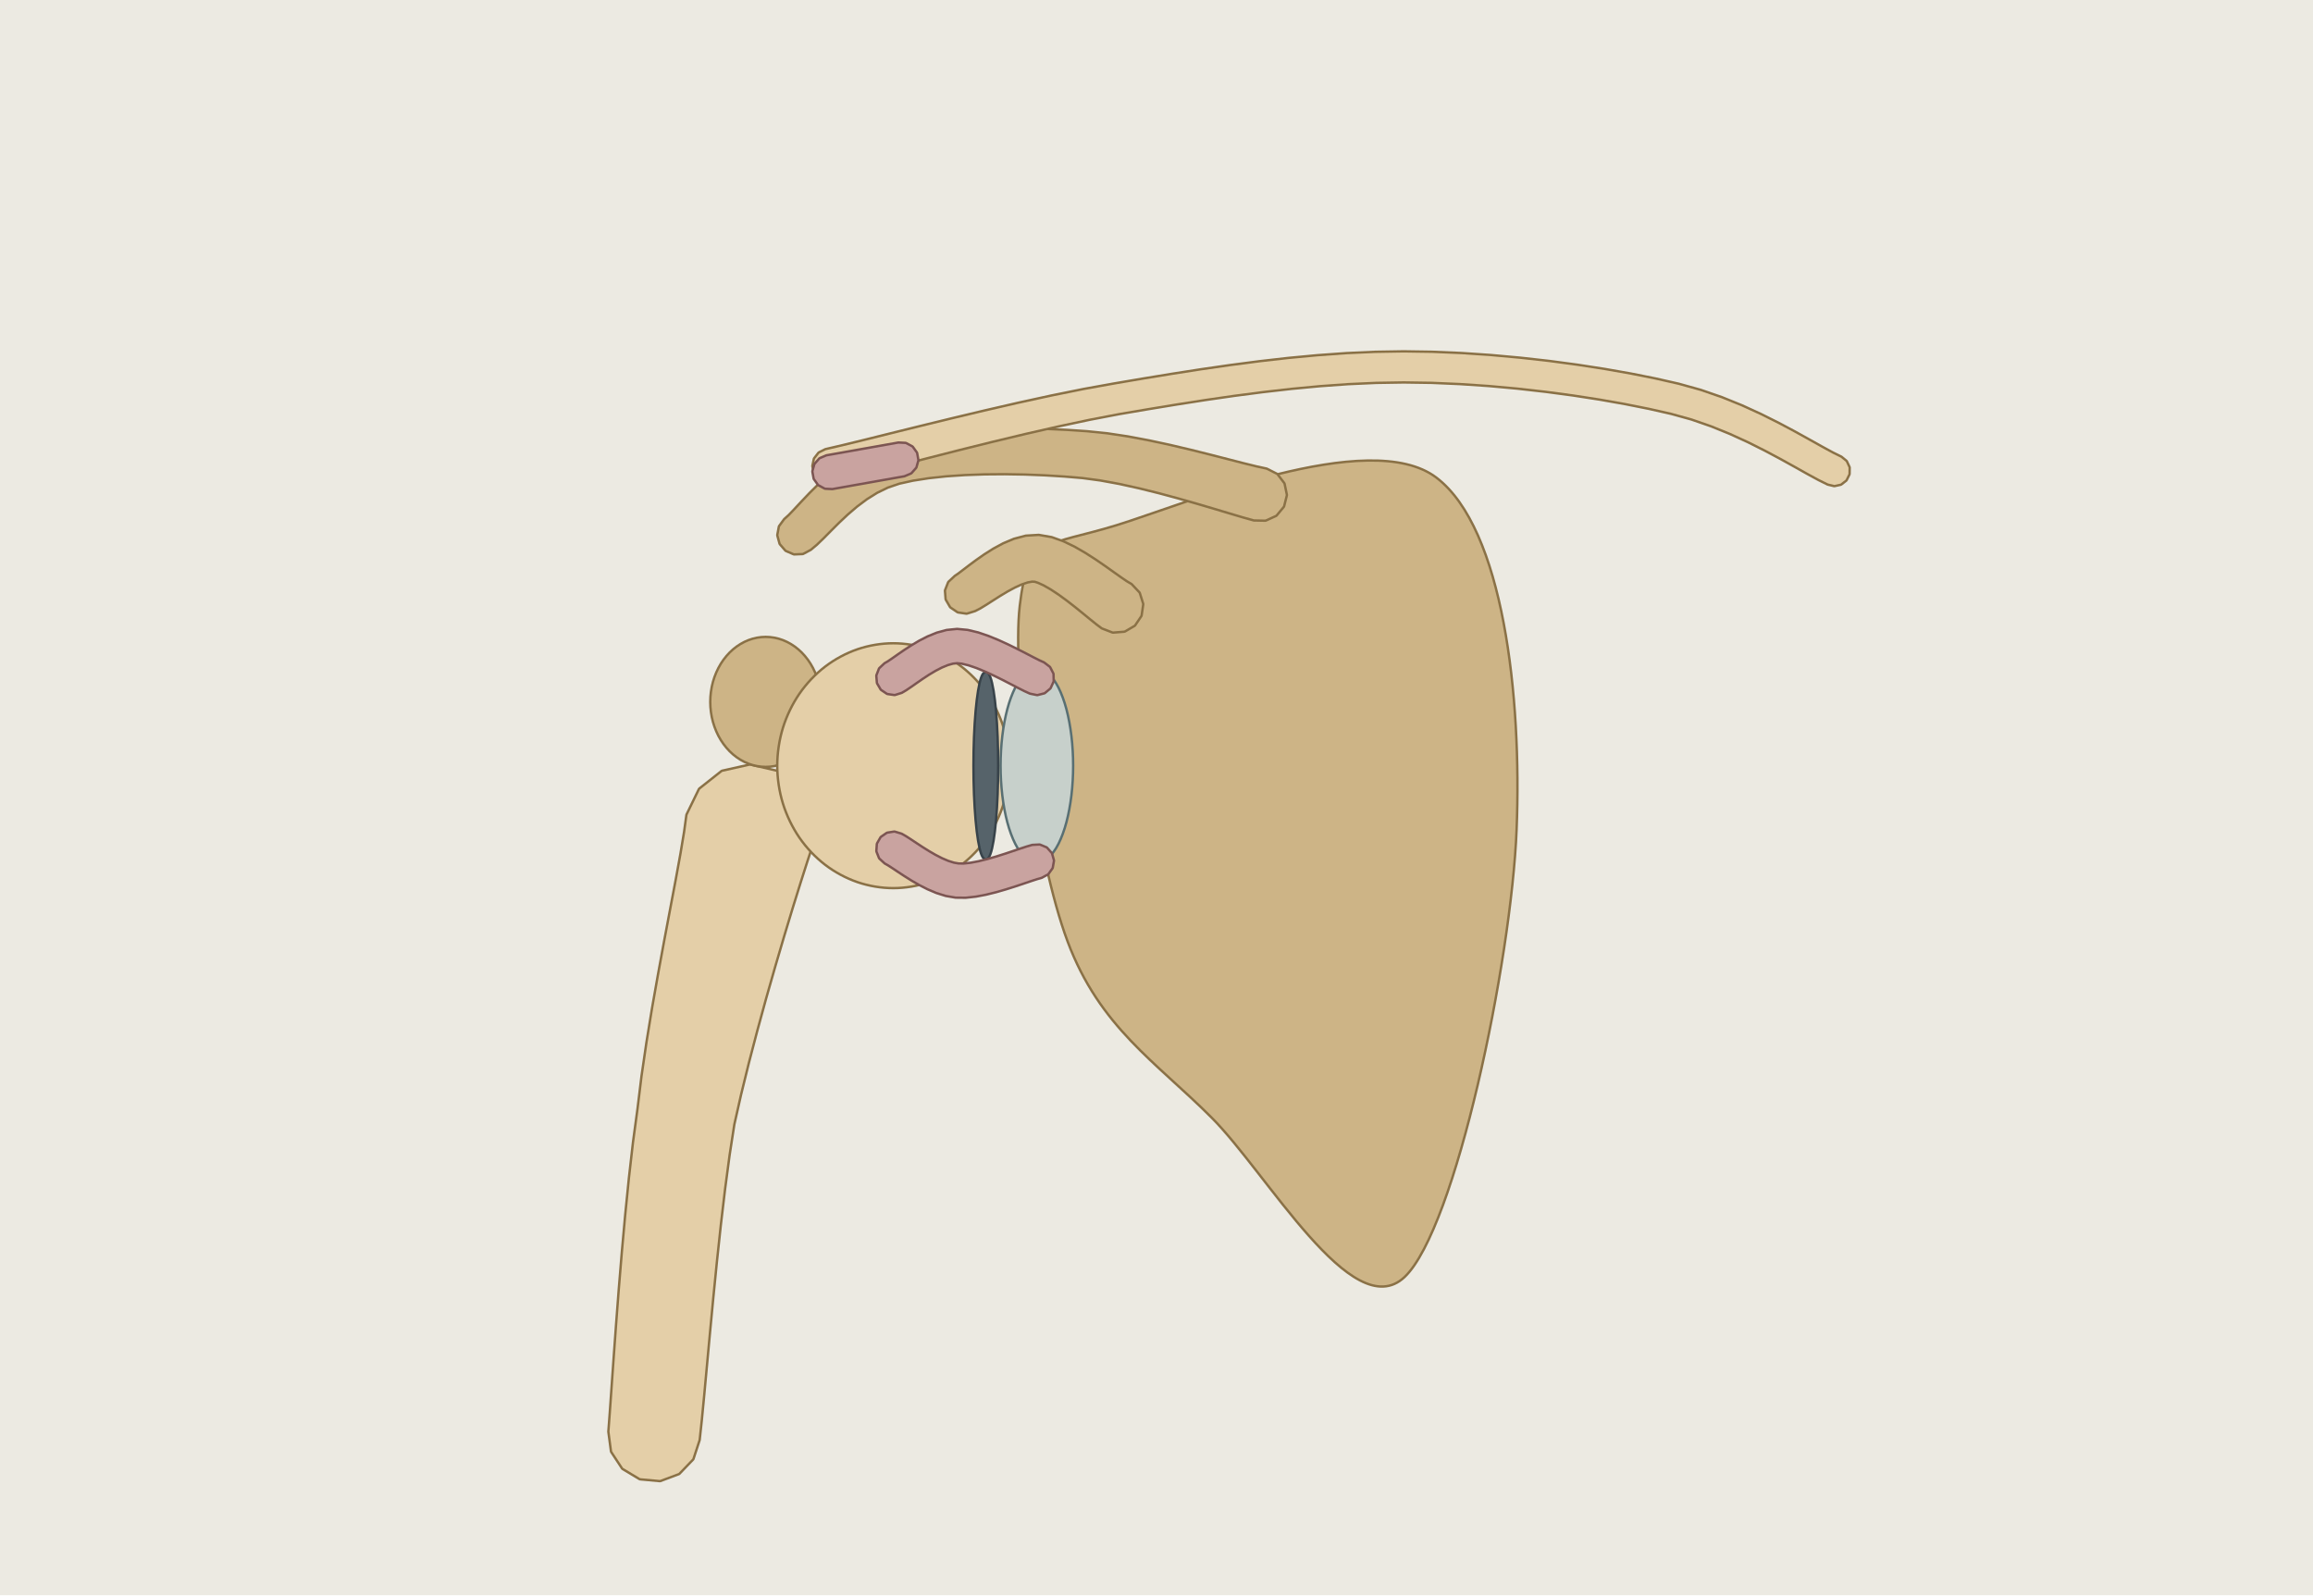
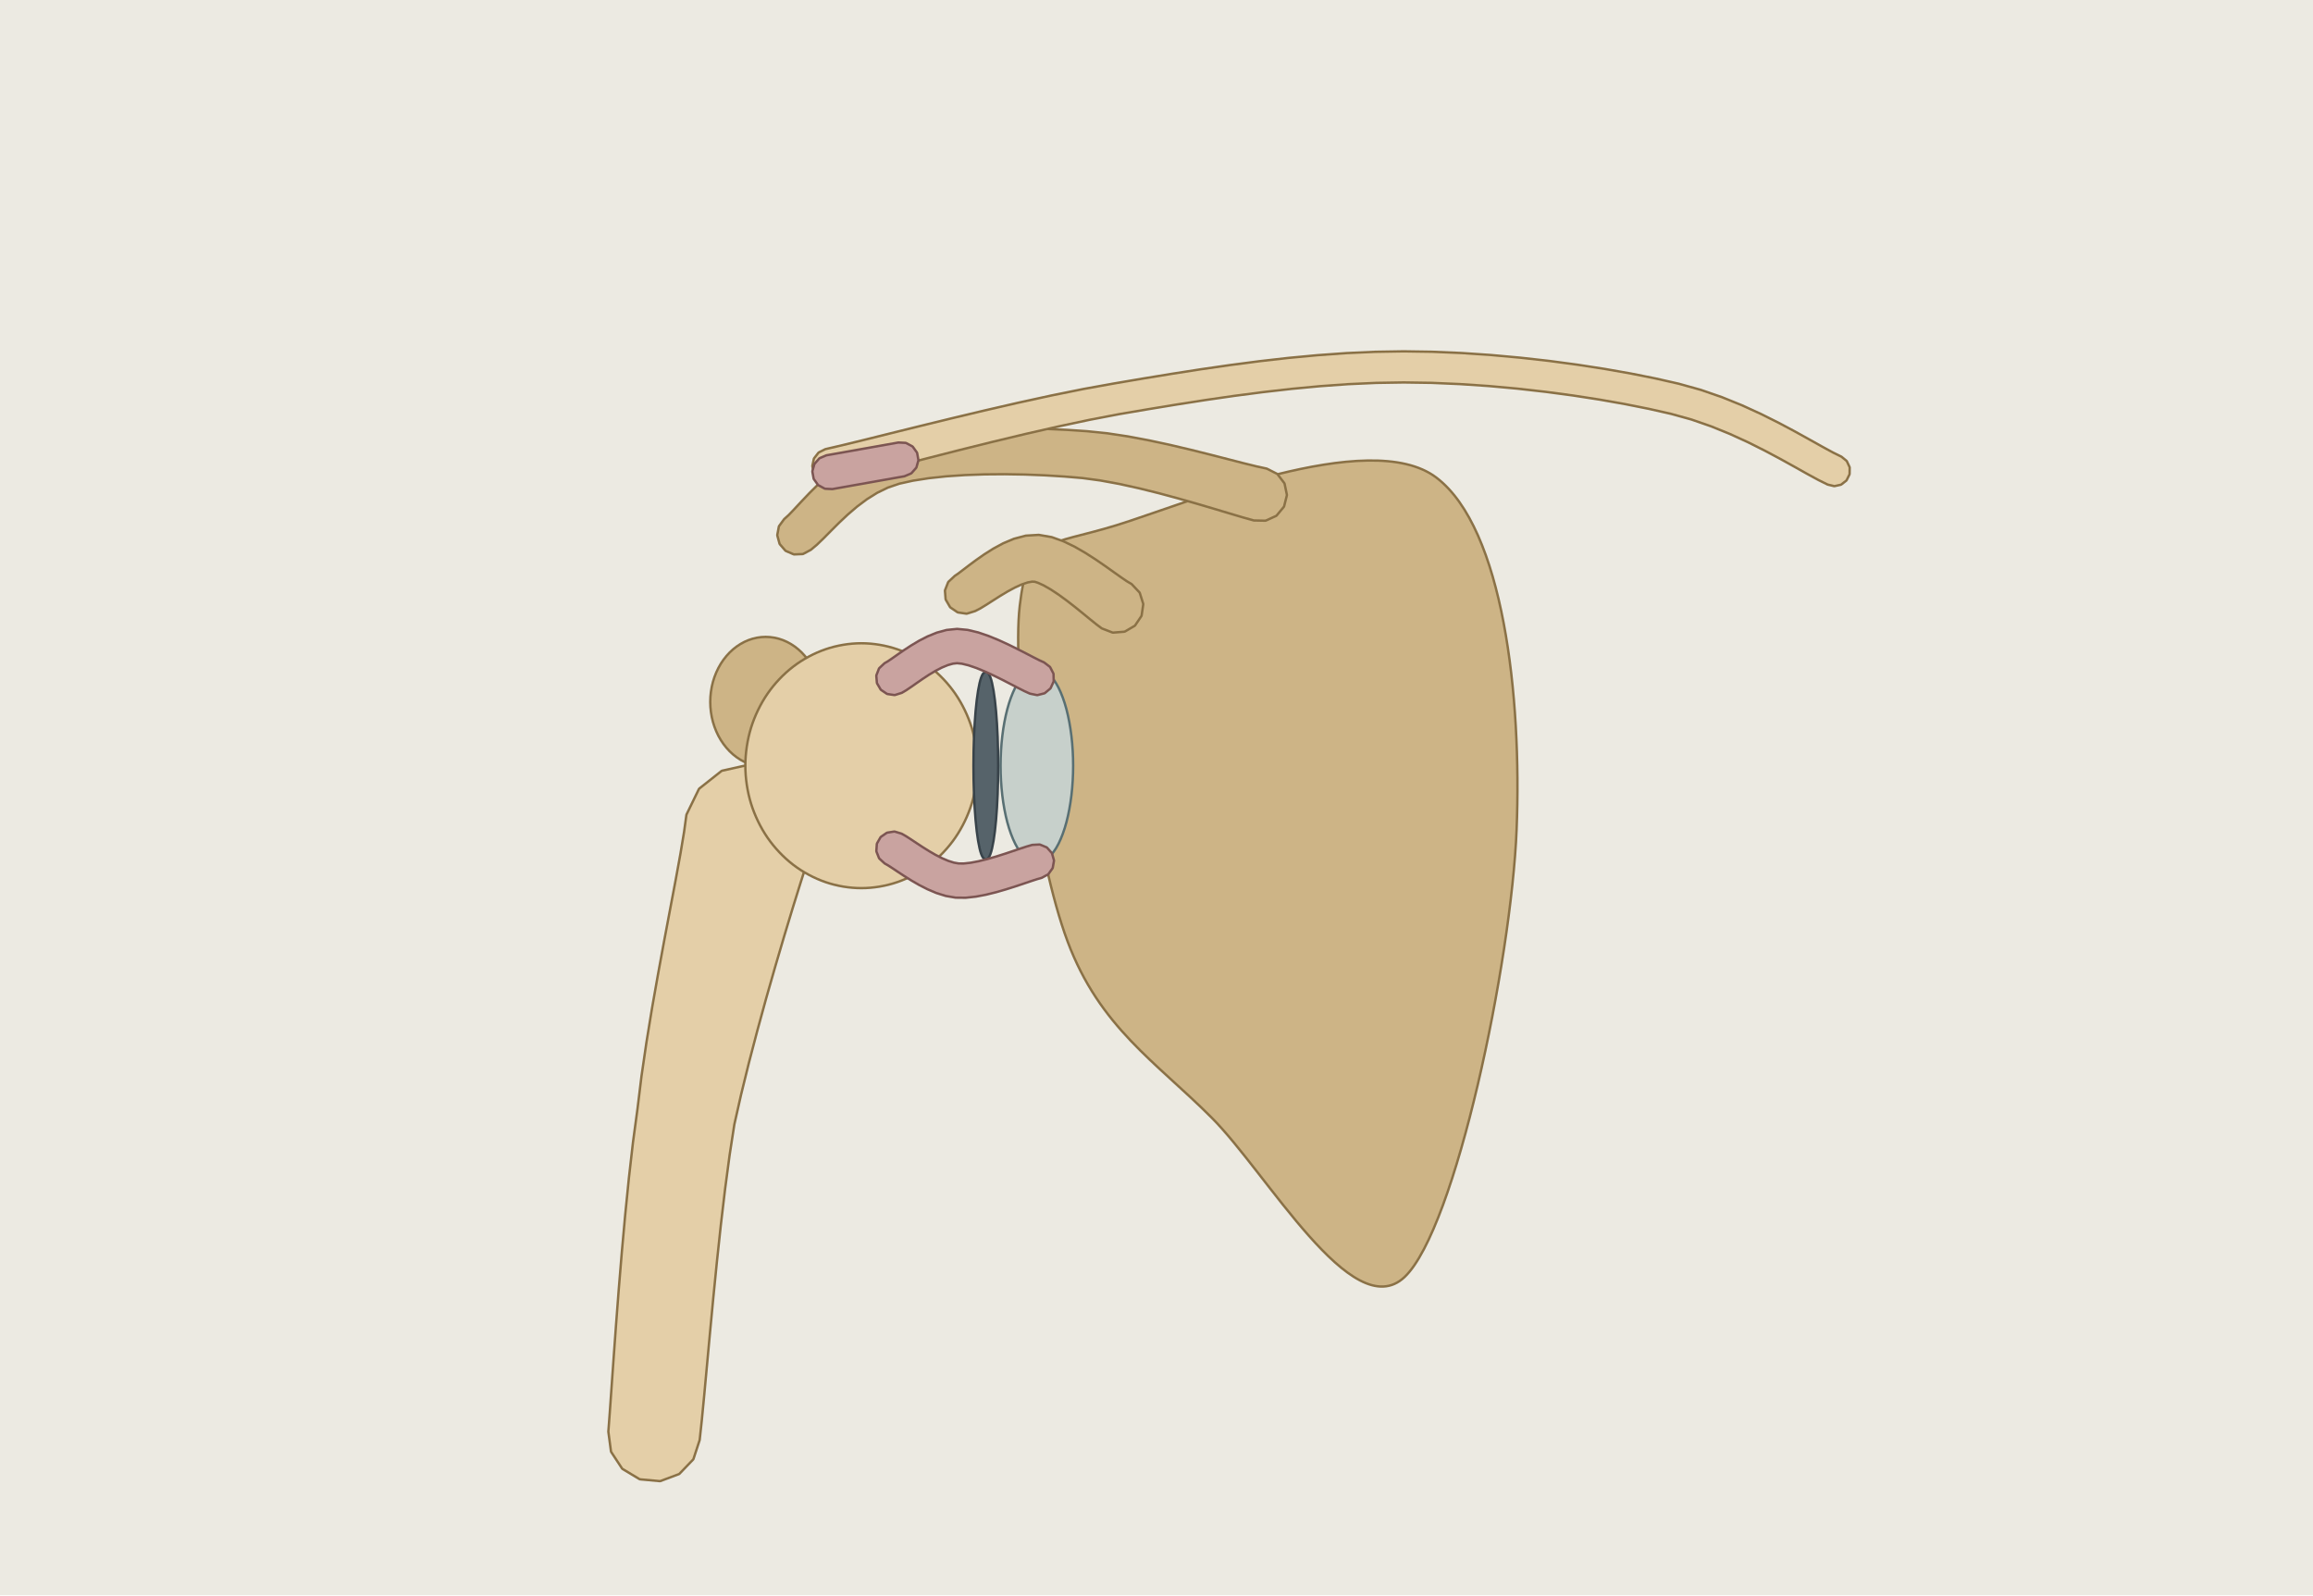
<svg xmlns="http://www.w3.org/2000/svg" viewBox="0 0 1450 1000" width="1450" height="1000">
  <rect id="background" width="1450" height="1000" fill="#ECEAE2" />
  <g data-structure-id="scapula" data-anchor="842,600">
    <path d="M640 380C645 336.67 656.67 343.33 700 330C743.33 316.67 858.33 268.33 900 300C941.67 331.67 953.33 436.67 950 520C946.67 603.33 911.67 770 880 800C848.33 830 795 735 760 700C725 665 690 643.33 670 590C650 536.67 635 423.33 640 380Z" fill="#8A7146" stroke="#8A7146" stroke-width="3" stroke-linejoin="round" stroke-linecap="round" />
    <path d="M640 380C645 336.67 656.67 343.33 700 330C743.33 316.67 858.33 268.33 900 300C941.67 331.67 953.33 436.67 950 520C946.67 603.33 911.67 770 880 800C848.33 830 795 735 760 700C725 665 690 643.33 670 590C650 536.67 635 423.33 640 380Z" fill="#CDB486" stroke="none" />
  </g>
  <g>
    <path d="M431.04 510.94L429.59 521.58L427.33 535.13L424.38 551.33L420.93 569.6L417.19 589.43L413.34 610.34L409.54 631.84L406 653.48L402.88 674.79L400.37 695.32L397.56 716.14L395 738.5L392.66 761.79L390.53 785.4L388.61 808.7L386.9 831.03L385.4 851.73L384.1 870.14L383.01 885.56L382.12 897.44L383.77 909.79L390.62 920.2L401.3 926.61L413.71 927.75L425.38 923.39L434.01 914.4L437.88 902.56L439.19 890.46L440.7 874.82L442.4 856.41L444.3 835.85L446.39 813.8L448.67 790.92L451.14 767.87L453.8 745.34L456.64 724.04L459.63 704.68L463.86 685.97L468.72 666.2L474.04 645.88L479.62 625.5L485.31 605.57L490.91 586.56L496.24 568.95L501.15 553.19L505.47 539.66L508.96 529.06L509.03 511.26L501.38 495.19L487.5 484.03L470.16 480L452.79 483.89L438.83 494.93Z" fill="#8A7146" stroke="#8A7146" stroke-width="3" stroke-linejoin="round" stroke-linecap="round" />
    <path d="M431.04 510.94L429.59 521.58L427.33 535.13L424.38 551.33L420.93 569.6L417.19 589.43L413.34 610.34L409.54 631.84L406 653.48L402.88 674.79L400.37 695.32L397.56 716.14L395 738.5L392.66 761.79L390.53 785.4L388.61 808.7L386.9 831.03L385.4 851.73L384.1 870.14L383.01 885.56L382.12 897.44L383.77 909.79L390.62 920.2L401.3 926.61L413.71 927.75L425.38 923.39L434.01 914.4L437.88 902.56L439.19 890.46L440.7 874.82L442.4 856.41L444.3 835.85L446.39 813.8L448.67 790.92L451.14 767.87L453.8 745.34L456.64 724.04L459.63 704.68L463.86 685.97L468.72 666.2L474.04 645.88L479.62 625.5L485.31 605.57L490.91 586.56L496.24 568.95L501.15 553.19L505.47 539.66L508.96 529.06L509.03 511.26L501.38 495.19L487.5 484.03L470.16 480L452.79 483.89L438.83 494.93Z" fill="#E4CFA8" stroke="none" />
  </g>
  <g data-structure-id="greater-tubercle" data-anchor="480,440">
    <path d="M514 440C514 444.12 513.42 448.44 512.34 452.36C511.25 456.28 509.57 460.18 507.51 463.51C505.45 466.84 502.82 469.94 499.98 472.36C497.15 474.78 493.84 476.77 490.51 478.04C487.18 479.32 483.5 480 480 480C476.5 480 472.82 479.32 469.49 478.04C466.16 476.77 462.85 474.78 460.02 472.36C457.18 469.94 454.55 466.84 452.49 463.51C450.43 460.18 448.75 456.28 447.66 452.36C446.58 448.44 446 444.12 446 440C446 435.88 446.58 431.56 447.66 427.64C448.75 423.72 450.43 419.82 452.49 416.49C454.55 413.16 457.18 410.06 460.02 407.64C462.85 405.22 466.16 403.23 469.49 401.96C472.82 400.68 476.5 400 480 400C483.5 400 487.18 400.68 490.51 401.96C493.84 403.23 497.15 405.22 499.98 407.64C502.82 410.06 505.45 413.16 507.51 416.49C509.57 419.82 511.25 423.72 512.34 427.64C513.42 431.56 514 435.88 514 440Z" fill="#8A7146" stroke="#8A7146" stroke-width="3" stroke-linejoin="round" stroke-linecap="round" />
    <path d="M514 440C514 444.12 513.42 448.44 512.34 452.36C511.25 456.28 509.57 460.18 507.51 463.51C505.45 466.84 502.82 469.94 499.98 472.36C497.15 474.78 493.84 476.77 490.51 478.04C487.18 479.32 483.5 480 480 480C476.5 480 472.82 479.32 469.49 478.04C466.16 476.77 462.85 474.78 460.02 472.36C457.18 469.94 454.55 466.84 452.49 463.51C450.43 460.18 448.75 456.28 447.66 452.36C446.58 448.44 446 444.12 446 440C446 435.88 446.58 431.56 447.66 427.64C448.75 423.72 450.43 419.82 452.49 416.49C454.55 413.16 457.18 410.06 460.02 407.64C462.85 405.22 466.16 403.23 469.49 401.96C472.82 400.68 476.5 400 480 400C483.5 400 487.18 400.68 490.51 401.96C493.84 403.23 497.15 405.22 499.98 407.64C502.82 410.06 505.45 413.16 507.51 416.49C509.57 419.82 511.25 423.72 512.34 427.64C513.42 431.56 514 435.88 514 440Z" fill="#CDB486" stroke="none" />
  </g>
-   <g data-structure-id="humeral-head" data-anchor="546,480">
-     <path d="M632 480C632 487.83 630.77 496.04 628.48 503.49C626.18 510.93 622.61 518.34 618.25 524.67C613.89 531.01 608.32 536.88 602.32 541.49C596.32 546.09 589.3 549.86 582.25 552.28C575.2 554.7 567.42 556 560 556C552.58 556 544.8 554.7 537.75 552.28C530.7 549.86 523.68 546.09 517.68 541.49C511.68 536.88 506.11 531.01 501.75 524.67C497.39 518.34 493.82 510.93 491.52 503.49C489.23 496.04 488 487.83 488 480C488 472.17 489.23 463.96 491.52 456.51C493.82 449.07 497.39 441.66 501.75 435.33C506.11 428.99 511.68 423.12 517.68 418.51C523.68 413.91 530.7 410.14 537.75 407.72C544.8 405.3 552.58 404 560 404C567.42 404 575.2 405.3 582.25 407.72C589.3 410.14 596.32 413.91 602.32 418.51C608.32 423.12 613.89 428.99 618.25 435.33C622.61 441.66 626.18 449.07 628.48 456.51C630.77 463.96 632 472.17 632 480Z" fill="#8A7146" stroke="#8A7146" stroke-width="3" stroke-linejoin="round" stroke-linecap="round" />
-     <path d="M632 480C632 487.83 630.77 496.04 628.48 503.49C626.18 510.93 622.61 518.34 618.25 524.67C613.89 531.01 608.32 536.88 602.32 541.49C596.32 546.09 589.3 549.86 582.25 552.28C575.2 554.7 567.42 556 560 556C552.58 556 544.8 554.7 537.75 552.28C530.7 549.86 523.68 546.09 517.68 541.49C511.68 536.88 506.11 531.01 501.75 524.67C497.39 518.34 493.82 510.93 491.52 503.49C489.23 496.04 488 487.83 488 480C488 472.17 489.23 463.96 491.52 456.51C493.82 449.07 497.39 441.66 501.75 435.33C506.11 428.99 511.68 423.12 517.68 418.51C523.68 413.91 530.7 410.14 537.75 407.72C544.8 405.3 552.58 404 560 404C567.42 404 575.2 405.3 582.25 407.72C589.3 410.14 596.32 413.91 602.32 418.51C608.32 423.12 613.89 428.99 618.25 435.33C622.61 441.66 626.18 449.07 628.48 456.51C630.77 463.96 632 472.17 632 480Z" fill="#E4CFA8" stroke="none" />
+   <g data-structure-id="humeral-head" data-anchor="526,480">
+     <path d="M612 480C612 487.83 610.77 496.04 608.48 503.49C606.18 510.93 602.61 518.34 598.25 524.67C593.89 531.01 588.32 536.88 582.32 541.49C576.32 546.09 569.3 549.86 562.25 552.28C555.2 554.7 547.42 556 540 556C532.58 556 524.8 554.7 517.75 552.28C510.7 549.86 503.68 546.09 497.68 541.49C491.68 536.88 486.11 531.01 481.75 524.67C477.39 518.34 473.82 510.93 471.52 503.49C469.23 496.04 468 487.83 468 480C468 472.17 469.23 463.96 471.52 456.51C473.82 449.07 477.39 441.66 481.75 435.33C486.11 428.99 491.68 423.12 497.68 418.51C503.68 413.91 510.7 410.14 517.75 407.72C524.8 405.3 532.58 404 540 404C547.42 404 555.2 405.3 562.25 407.72C569.3 410.14 576.32 413.91 582.32 418.51C588.32 423.12 593.89 428.99 598.25 435.33C602.61 441.66 606.18 449.07 608.48 456.51C610.77 463.96 612 472.17 612 480Z" fill="#8A7146" stroke="#8A7146" stroke-width="3" stroke-linejoin="round" stroke-linecap="round" />
+     <path d="M612 480C612 487.83 610.77 496.04 608.48 503.49C606.18 510.93 602.61 518.34 598.25 524.67C593.89 531.01 588.32 536.88 582.32 541.49C576.32 546.09 569.3 549.86 562.25 552.28C555.2 554.7 547.42 556 540 556C532.58 556 524.8 554.7 517.75 552.28C510.7 549.86 503.68 546.09 497.68 541.49C491.68 536.88 486.11 531.01 481.75 524.67C477.39 518.34 473.82 510.93 471.52 503.49C469.23 496.04 468 487.83 468 480C468 472.17 469.23 463.96 471.52 456.51C473.82 449.07 477.39 441.66 481.75 435.33C486.11 428.99 491.68 423.12 497.68 418.51C503.68 413.91 510.7 410.14 517.75 407.72C524.8 405.3 532.58 404 540 404C547.42 404 555.2 405.3 562.25 407.72C569.3 410.14 576.32 413.91 582.32 418.51C588.32 423.12 593.89 428.99 598.25 435.33C602.61 441.66 606.18 449.07 608.48 456.51C610.77 463.96 612 472.17 612 480Z" fill="#E4CFA8" stroke="none" />
  </g>
  <g data-structure-id="glenoid-cavity" data-anchor="650,480">
    <path d="M672 480C672 486.18 671.62 492.66 670.92 498.54C670.22 504.42 669.13 510.27 667.8 515.27C666.47 520.27 664.76 524.91 662.93 528.54C661.1 532.17 658.95 535.15 656.8 537.06C654.64 538.97 652.27 540 650 540C647.73 540 645.36 538.97 643.2 537.06C641.05 535.15 638.9 532.17 637.07 528.54C635.24 524.91 633.53 520.27 632.2 515.27C630.87 510.27 629.78 504.42 629.08 498.54C628.38 492.66 628 486.18 628 480C628 473.82 628.38 467.34 629.08 461.46C629.78 455.58 630.87 449.73 632.2 444.73C633.53 439.73 635.24 435.09 637.07 431.46C638.9 427.83 641.05 424.85 643.2 422.94C645.36 421.03 647.73 420 650 420C652.27 420 654.64 421.03 656.8 422.94C658.95 424.85 661.1 427.83 662.93 431.46C664.76 435.09 666.47 439.73 667.8 444.73C669.13 449.73 670.22 455.58 670.92 461.46C671.62 467.34 672 473.82 672 480Z" fill="#586F73" stroke="#586F73" stroke-width="3" stroke-linejoin="round" stroke-linecap="round" />
    <path d="M672 480C672 486.18 671.62 492.66 670.92 498.54C670.22 504.42 669.13 510.27 667.8 515.27C666.47 520.27 664.76 524.91 662.93 528.54C661.1 532.17 658.95 535.15 656.8 537.06C654.64 538.97 652.27 540 650 540C647.73 540 645.36 538.97 643.2 537.06C641.05 535.15 638.9 532.17 637.07 528.54C635.24 524.91 633.53 520.27 632.2 515.27C630.87 510.27 629.78 504.42 629.08 498.54C628.38 492.66 628 486.18 628 480C628 473.82 628.38 467.34 629.08 461.46C629.78 455.58 630.87 449.73 632.2 444.73C633.53 439.73 635.24 435.09 637.07 431.46C638.9 427.83 641.05 424.85 643.2 422.94C645.36 421.03 647.73 420 650 420C652.27 420 654.64 421.03 656.8 422.94C658.95 424.85 661.1 427.83 662.93 431.46C664.76 435.09 666.47 439.73 667.8 444.73C669.13 449.73 670.22 455.58 670.92 461.46C671.62 467.34 672 473.82 672 480Z" fill="#C7D0CB" stroke="none" />
  </g>
  <g data-structure-id="shoulder-joint" data-anchor="618,480">
    <path d="M625 480C625 485.97 624.88 492.24 624.66 497.92C624.43 503.6 624.09 509.26 623.66 514.09C623.24 518.92 622.7 523.41 622.11 526.92C621.53 530.43 620.85 533.32 620.16 535.16C619.48 537.01 618.72 538 618 538C617.28 538 616.52 537.01 615.84 535.16C615.15 533.32 614.47 530.43 613.89 526.92C613.3 523.41 612.76 518.92 612.34 514.09C611.91 509.26 611.57 503.6 611.34 497.92C611.12 492.24 611 485.97 611 480C611 474.03 611.12 467.76 611.34 462.08C611.57 456.4 611.91 450.74 612.34 445.91C612.76 441.08 613.3 436.59 613.89 433.08C614.47 429.57 615.15 426.68 615.84 424.84C616.52 422.99 617.28 422 618 422C618.72 422 619.48 422.99 620.16 424.84C620.85 426.68 621.53 429.57 622.11 433.08C622.7 436.59 623.24 441.08 623.66 445.91C624.09 450.74 624.43 456.4 624.66 462.08C624.88 467.76 625 474.03 625 480Z" fill="#38434A" stroke="#38434A" stroke-width="3" stroke-linejoin="round" stroke-linecap="round" />
    <path d="M625 480C625 485.97 624.88 492.24 624.66 497.92C624.43 503.6 624.09 509.26 623.66 514.09C623.24 518.92 622.7 523.41 622.11 526.92C621.53 530.43 620.85 533.32 620.16 535.16C619.48 537.01 618.72 538 618 538C617.28 538 616.52 537.01 615.84 535.16C615.15 533.32 614.47 530.43 613.89 526.92C613.3 523.41 612.76 518.92 612.34 514.09C611.91 509.26 611.57 503.6 611.34 497.92C611.12 492.24 611 485.97 611 480C611 474.03 611.12 467.76 611.34 462.08C611.57 456.4 611.91 450.74 612.34 445.91C612.76 441.08 613.3 436.59 613.89 433.08C614.47 429.57 615.15 426.68 615.84 424.84C616.52 422.99 617.28 422 618 422C618.72 422 619.48 422.99 620.16 424.84C620.85 426.68 621.53 429.57 622.11 433.08C622.7 436.59 623.24 441.08 623.66 445.91C624.09 450.74 624.43 456.4 624.66 462.08C624.88 467.76 625 474.03 625 480Z" fill="#56636A" stroke="none" />
  </g>
  <g data-structure-id="glenohumeral-ligaments" data-anchor="603,418">
    <path d="M654.13 415.89L651.33 414.62L647.6 412.74L642.95 410.32L637.61 407.59L631.79 404.72L625.66 401.91L619.35 399.33L612.96 397.16L606.53 395.62L600 395L593.55 395.65L587.48 397.3L581.81 399.61L576.51 402.33L571.58 405.27L567.06 408.22L563.03 411L559.6 413.41L556.97 415.19L554.94 416.37L551.7 419.42L550.1 423.58L550.47 428.01L552.72 431.85L556.41 434.33L560.82 434.97L565.06 433.63L567.7 432.07L570.96 429.87L574.46 427.42L578.22 424.82L582.17 422.23L586.21 419.83L590.2 417.77L593.96 416.22L597.28 415.29L600 415L603.11 415.32L607.36 416.36L612.33 418.05L617.7 420.25L623.21 422.78L628.63 425.45L633.77 428.1L638.48 430.54L642.63 432.64L645.87 434.11L650.23 435L654.54 433.91L657.96 431.05L659.8 427L659.7 422.55L657.67 418.59Z" fill="#7C5552" stroke="#7C5552" stroke-width="3" stroke-linejoin="round" stroke-linecap="round" />
    <path d="M654.13 415.89L651.33 414.62L647.6 412.74L642.95 410.32L637.61 407.59L631.79 404.72L625.66 401.91L619.35 399.33L612.96 397.16L606.53 395.62L600 395L593.55 395.65L587.48 397.3L581.81 399.61L576.51 402.33L571.58 405.27L567.06 408.22L563.03 411L559.6 413.41L556.97 415.19L554.94 416.37L551.7 419.42L550.1 423.58L550.47 428.01L552.72 431.85L556.41 434.33L560.82 434.97L565.06 433.63L567.7 432.07L570.96 429.87L574.46 427.42L578.22 424.82L582.17 422.23L586.21 419.83L590.2 417.77L593.96 416.22L597.28 415.29L600 415L603.11 415.32L607.36 416.36L612.33 418.05L617.7 420.25L623.21 422.78L628.63 425.45L633.77 428.1L638.48 430.54L642.63 432.64L645.87 434.11L650.23 435L654.54 433.91L657.96 431.05L659.8 427L659.7 422.55L657.67 418.59Z" fill="#C9A3A0" stroke="none" />
  </g>
  <g>
    <path d="M647.27 530.38L644.04 531.3L639.88 532.66L635.18 534.25L630.03 535.96L624.61 537.68L619.09 539.27L613.7 540.61L608.66 541.57L604.29 542.06L600.89 542.04L597.79 541.49L594.19 540.35L590.25 538.67L586.14 536.56L582.03 534.18L578.04 531.68L574.26 529.2L570.76 526.87L567.56 524.81L564.96 523.32L560.7 522.02L556.3 522.71L552.64 525.23L550.43 529.1L550.12 533.54L551.76 537.67L555.04 540.68L557.11 541.86L559.8 543.59L563.23 545.88L567.24 548.51L571.72 551.32L576.58 554.13L581.76 556.78L587.25 559.11L593.04 560.92L599.11 561.96L605.35 562.03L611.66 561.34L617.98 560.14L624.27 558.59L630.39 556.82L636.21 554.98L641.54 553.21L646.2 551.63L649.92 550.41L652.73 549.62L656.64 547.48L659.22 543.86L659.99 539.48L658.77 535.2L655.82 531.87L651.71 530.15Z" fill="#7C5552" stroke="#7C5552" stroke-width="3" stroke-linejoin="round" stroke-linecap="round" />
    <path d="M647.27 530.38L644.04 531.3L639.88 532.66L635.18 534.25L630.03 535.96L624.61 537.68L619.09 539.27L613.7 540.61L608.66 541.57L604.29 542.06L600.89 542.04L597.79 541.49L594.19 540.35L590.25 538.67L586.14 536.56L582.03 534.18L578.04 531.68L574.26 529.2L570.76 526.87L567.56 524.81L564.96 523.32L560.7 522.02L556.3 522.71L552.64 525.23L550.43 529.1L550.12 533.54L551.76 537.67L555.04 540.68L557.11 541.86L559.8 543.59L563.23 545.88L567.24 548.51L571.72 551.32L576.58 554.13L581.76 556.78L587.25 559.11L593.04 560.92L599.11 561.96L605.35 562.03L611.66 561.34L617.98 560.14L624.27 558.59L630.39 556.82L636.21 554.98L641.54 553.21L646.2 551.63L649.92 550.41L652.73 549.62L656.64 547.48L659.22 543.86L659.99 539.48L658.77 535.2L655.82 531.87L651.71 530.15Z" fill="#C9A3A0" stroke="none" />
  </g>
  <g data-structure-id="acromion" data-anchor="633,305">
    <path d="M793.87 294.48L787.51 293.09L779.34 291.08L769.51 288.55L758.38 285.69L746.26 282.67L733.47 279.65L720.3 276.82L707.02 274.32L693.9 272.34L681.34 271.06L669.02 270.23L656.26 269.65L643.12 269.34L629.79 269.32L616.48 269.63L603.36 270.3L590.64 271.38L578.48 272.89L567.06 274.9L556.36 277.52L546.24 281.22L536.86 286.04L528.4 291.59L520.81 297.54L514.04 303.61L508.06 309.53L502.86 314.99L498.47 319.71L495.02 323.32L492.14 325.93L488.99 330.23L488.01 335.49L489.41 340.64L492.9 344.68L497.81 346.8L503.14 346.58L507.86 344.07L511.58 340.96L515.93 336.77L520.54 332.1L525.54 327.11L530.96 322.01L536.79 317.02L543 312.37L549.54 308.28L556.36 304.95L563.64 302.48L572.17 300.59L582.16 299.03L593.17 297.85L604.96 297.06L617.27 296.62L629.89 296.52L642.57 296.73L655.1 297.23L667.25 297.98L678.66 298.94L689.9 300.46L701.78 302.64L714.1 305.35L726.53 308.43L738.74 311.71L750.42 315.03L761.29 318.23L771.06 321.16L779.49 323.66L786.13 325.52L793.24 325.67L799.72 322.71L804.27 317.23L806 310.32L804.55 303.35L800.23 297.69Z" fill="#8A7146" stroke="#8A7146" stroke-width="3" stroke-linejoin="round" stroke-linecap="round" />
    <path d="M793.87 294.48L787.51 293.09L779.34 291.08L769.51 288.55L758.38 285.69L746.26 282.67L733.47 279.65L720.3 276.82L707.02 274.32L693.9 272.34L681.34 271.06L669.02 270.23L656.26 269.65L643.12 269.34L629.79 269.32L616.48 269.63L603.36 270.3L590.64 271.38L578.48 272.89L567.06 274.9L556.36 277.52L546.24 281.22L536.86 286.04L528.4 291.59L520.81 297.54L514.04 303.61L508.06 309.53L502.86 314.99L498.47 319.71L495.02 323.32L492.14 325.93L488.99 330.23L488.01 335.49L489.41 340.64L492.9 344.68L497.81 346.8L503.14 346.58L507.86 344.07L511.58 340.96L515.93 336.77L520.54 332.1L525.54 327.11L530.96 322.01L536.79 317.02L543 312.37L549.54 308.28L556.36 304.95L563.64 302.48L572.17 300.59L582.16 299.03L593.17 297.85L604.96 297.06L617.27 296.62L629.89 296.52L642.57 296.73L655.1 297.23L667.25 297.98L678.66 298.94L689.9 300.46L701.78 302.64L714.1 305.35L726.53 308.43L738.74 311.71L750.42 315.03L761.29 318.23L771.06 321.16L779.49 323.66L786.13 325.52L793.24 325.67L799.72 322.71L804.27 317.23L806 310.32L804.55 303.35L800.23 297.69Z" fill="#CDB486" stroke="none" />
  </g>
  <g data-structure-id="coracoid-process" data-anchor="652,367">
    <path d="M708.94 366.73L706.18 365.12L702.53 362.64L697.84 359.31L692.42 355.46L686.45 351.36L680.07 347.27L673.4 343.42L666.45 340.05L659.11 337.43L651.17 336.05L643.16 336.53L635.86 338.46L629.24 341.24L623.15 344.53L617.52 348.08L612.4 351.65L607.85 355.03L604.01 357.96L601.13 360.15L598.97 361.62L595.07 365.27L593.13 370.25L593.54 375.57L596.23 380.19L600.65 383.18L605.93 383.96L611.03 382.38L614.18 380.76L618.07 378.39L622.22 375.73L626.64 372.92L631.23 370.17L635.81 367.69L640.19 365.7L644.06 364.39L647.03 363.86L648.83 363.95L650.93 364.63L654.51 366.26L659.02 368.83L664.01 372.13L669.18 375.89L674.3 379.87L679.19 383.82L683.71 387.53L687.82 390.84L691.06 393.27L697.7 395.83L704.8 395.26L710.95 391.67L714.93 385.76L715.95 378.71L713.81 371.92Z" fill="#8A7146" stroke="#8A7146" stroke-width="3" stroke-linejoin="round" stroke-linecap="round" />
    <path d="M708.94 366.73L706.18 365.12L702.53 362.64L697.84 359.31L692.42 355.46L686.45 351.36L680.07 347.27L673.4 343.42L666.45 340.05L659.11 337.43L651.17 336.05L643.16 336.53L635.86 338.46L629.24 341.24L623.15 344.53L617.52 348.08L612.4 351.65L607.85 355.03L604.01 357.96L601.13 360.15L598.97 361.62L595.07 365.27L593.13 370.25L593.54 375.57L596.23 380.19L600.65 383.18L605.93 383.96L611.03 382.38L614.18 380.76L618.07 378.39L622.22 375.73L626.64 372.92L631.23 370.17L635.81 367.69L640.19 365.7L644.06 364.39L647.03 363.86L648.83 363.95L650.93 364.63L654.51 366.26L659.02 368.83L664.01 372.13L669.18 375.89L674.3 379.87L679.19 383.82L683.71 387.53L687.82 390.84L691.06 393.27L697.7 395.83L704.8 395.26L710.95 391.67L714.93 385.76L715.95 378.71L713.81 371.92Z" fill="#CDB486" stroke="none" />
  </g>
-   <g data-structure-id="clavicle" data-anchor="965,254">
+   <g data-structure-id="clavicle" data-anchor="880,230">
    <path d="M522.36 301.72L533.09 299.01L546.88 295.44L563.16 291.2L581.38 286.48L601.02 281.47L621.55 276.37L642.41 271.37L663.06 266.66L682.95 262.43L701.58 258.86L719.53 255.81L737.58 252.84L755.65 250.02L773.71 247.41L791.72 245.06L809.65 243.02L827.48 241.34L845.17 240.07L862.68 239.28L880 239L897.46 239.26L915.26 240.03L933.23 241.24L951.17 242.87L968.9 244.87L986.24 247.19L1002.99 249.78L1018.98 252.61L1034.01 255.61L1047.81 258.73L1060.61 262.28L1072.92 266.55L1084.73 271.35L1095.96 276.48L1106.5 281.75L1116.27 286.95L1125.18 291.88L1133.16 296.36L1140.2 300.19L1146.01 303.07L1149.9 304L1153.82 303.15L1156.97 300.69L1158.75 297.1L1158.8 293.09L1157.1 289.47L1153.99 286.93L1148.53 284.23L1141.88 280.6L1133.93 276.16L1124.85 271.13L1114.75 265.75L1103.72 260.24L1091.86 254.81L1079.24 249.69L1065.96 245.1L1052.19 241.27L1037.75 238L1022.3 234.91L1005.93 232.02L988.8 229.37L971.1 227L952.99 224.97L934.65 223.3L916.26 222.05L897.98 221.27L880 221L862.13 221.29L844.11 222.1L825.99 223.4L807.79 225.11L789.53 227.19L771.25 229.58L752.98 232.22L734.74 235.07L716.56 238.05L698.42 241.14L679.43 244.57L659.18 248.67L638.25 253.24L617.17 258.09L596.48 263.03L576.7 267.86L558.38 272.39L542.08 276.44L528.33 279.79L517.64 282.28L513.66 284.27L510.93 287.78L510 292.14L511.05 296.46L513.87 299.9L517.91 301.78Z" fill="#8A7146" stroke="#8A7146" stroke-width="3" stroke-linejoin="round" stroke-linecap="round" />
    <path d="M522.36 301.72L533.09 299.01L546.88 295.44L563.16 291.2L581.38 286.48L601.02 281.47L621.55 276.37L642.41 271.37L663.06 266.66L682.95 262.43L701.58 258.86L719.53 255.81L737.58 252.84L755.65 250.02L773.71 247.41L791.72 245.06L809.65 243.02L827.48 241.34L845.17 240.07L862.68 239.28L880 239L897.46 239.26L915.26 240.03L933.23 241.24L951.17 242.87L968.9 244.87L986.24 247.19L1002.99 249.78L1018.98 252.61L1034.01 255.61L1047.81 258.73L1060.61 262.28L1072.92 266.55L1084.73 271.35L1095.96 276.48L1106.5 281.75L1116.27 286.95L1125.18 291.88L1133.16 296.36L1140.2 300.19L1146.01 303.07L1149.9 304L1153.82 303.15L1156.97 300.69L1158.75 297.1L1158.8 293.09L1157.1 289.47L1153.99 286.93L1148.53 284.23L1141.88 280.6L1133.93 276.16L1124.85 271.13L1114.75 265.75L1103.72 260.24L1091.86 254.81L1079.24 249.69L1065.96 245.1L1052.19 241.27L1037.75 238L1022.3 234.91L1005.93 232.02L988.8 229.37L971.1 227L952.99 224.97L934.65 223.3L916.26 222.05L897.98 221.27L880 221L862.13 221.29L844.11 222.1L825.99 223.4L807.79 225.11L789.53 227.19L771.25 229.58L752.98 232.22L734.74 235.07L716.56 238.05L698.42 241.14L679.43 244.57L659.18 248.67L638.25 253.24L617.17 258.09L596.48 263.03L576.7 267.86L558.38 272.39L542.08 276.44L528.33 279.79L517.64 282.28L513.66 284.27L510.93 287.78L510 292.14L511.05 296.46L513.87 299.9L517.91 301.78Z" fill="#E4CFA8" stroke="none" />
  </g>
  <g data-structure-id="acromioclavicular-ligament" data-anchor="543,292">
    <path d="M521.75 305.85L524.63 305.33L528.59 304.63L533.36 303.78L538.67 302.84L544.25 301.85L549.83 300.85L555.14 299.91L559.91 299.06L563.87 298.36L566.75 297.85L570.85 296.11L573.79 292.77L574.99 288.48L574.21 284.1L571.61 280.49L567.69 278.37L563.25 278.15L560.37 278.67L556.41 279.37L551.64 280.22L546.33 281.16L540.75 282.15L535.17 283.15L529.86 284.09L525.09 284.94L521.13 285.64L518.25 286.15L514.15 287.89L511.21 291.23L510.01 295.52L510.79 299.9L513.39 303.51L517.31 305.63Z" fill="#7C5552" stroke="#7C5552" stroke-width="3" stroke-linejoin="round" stroke-linecap="round" />
    <path d="M521.75 305.85L524.63 305.33L528.59 304.63L533.36 303.78L538.67 302.84L544.25 301.85L549.83 300.85L555.14 299.91L559.91 299.06L563.87 298.36L566.75 297.85L570.85 296.11L573.79 292.77L574.99 288.48L574.21 284.1L571.61 280.49L567.69 278.37L563.25 278.15L560.37 278.67L556.41 279.37L551.64 280.22L546.33 281.16L540.75 282.15L535.17 283.15L529.86 284.09L525.09 284.94L521.13 285.64L518.25 286.15L514.15 287.89L511.21 291.23L510.01 295.52L510.79 299.9L513.39 303.51L517.31 305.63Z" fill="#C9A3A0" stroke="none" />
  </g>
</svg>
